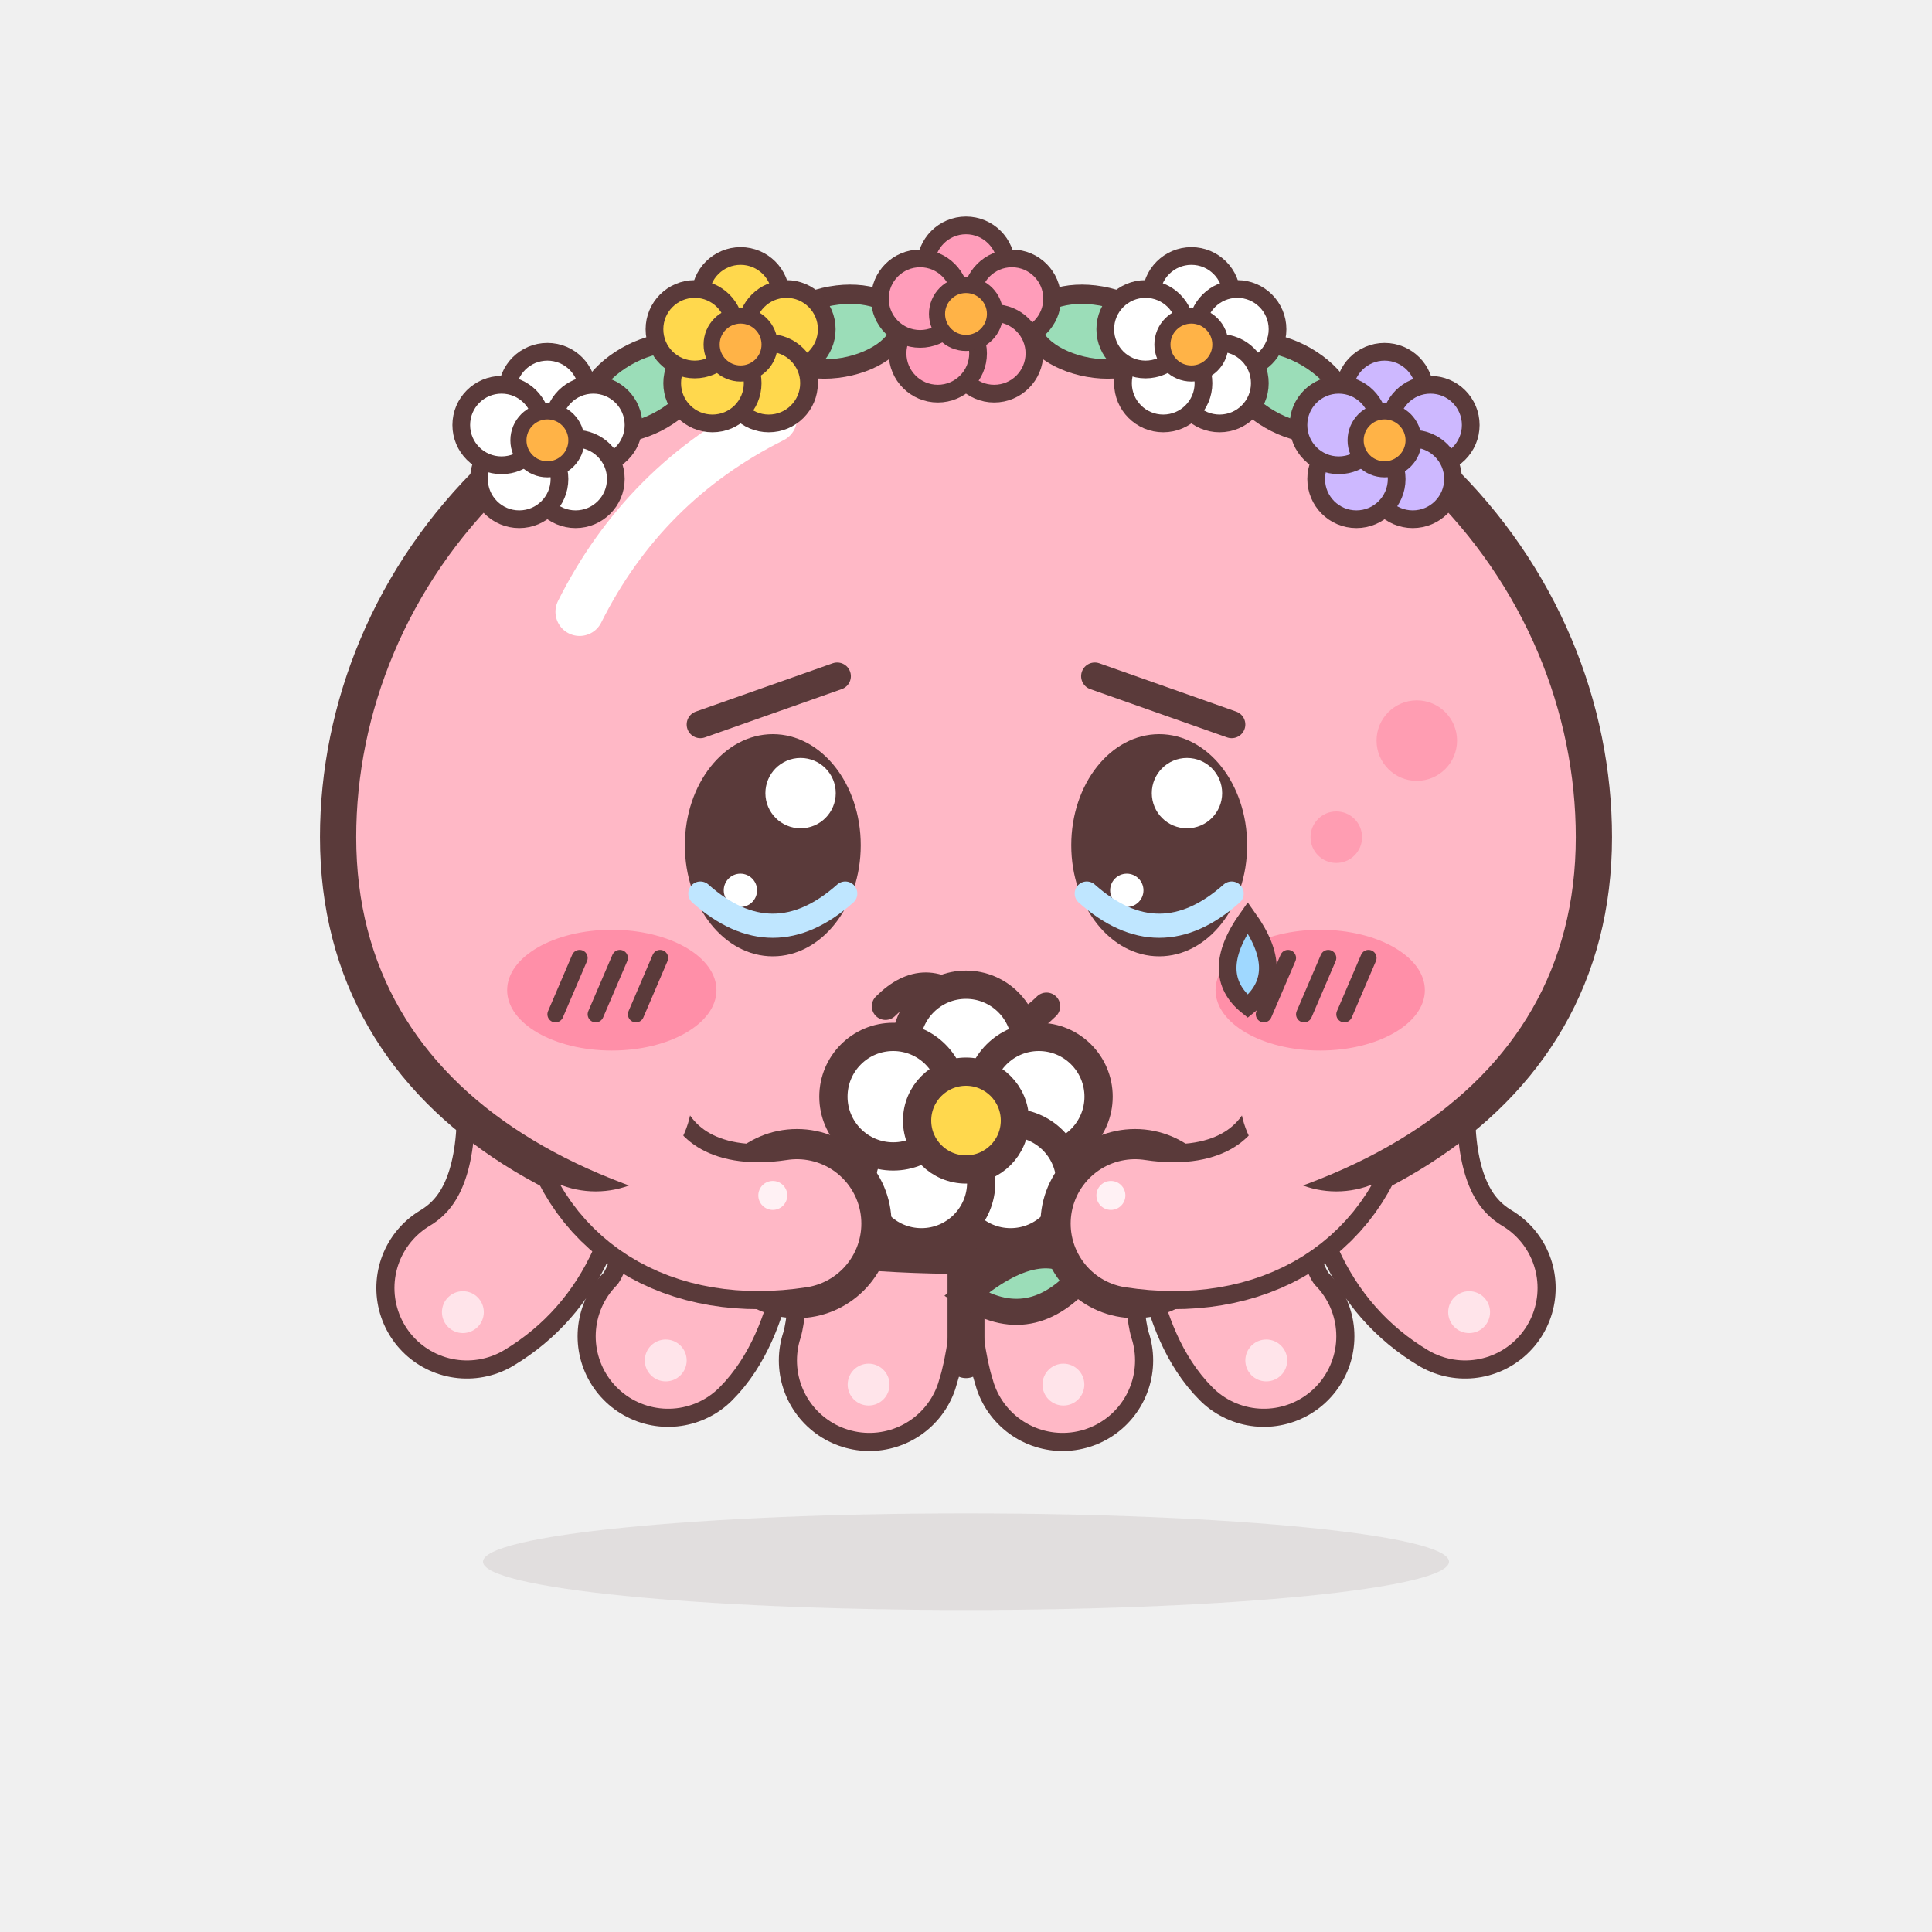
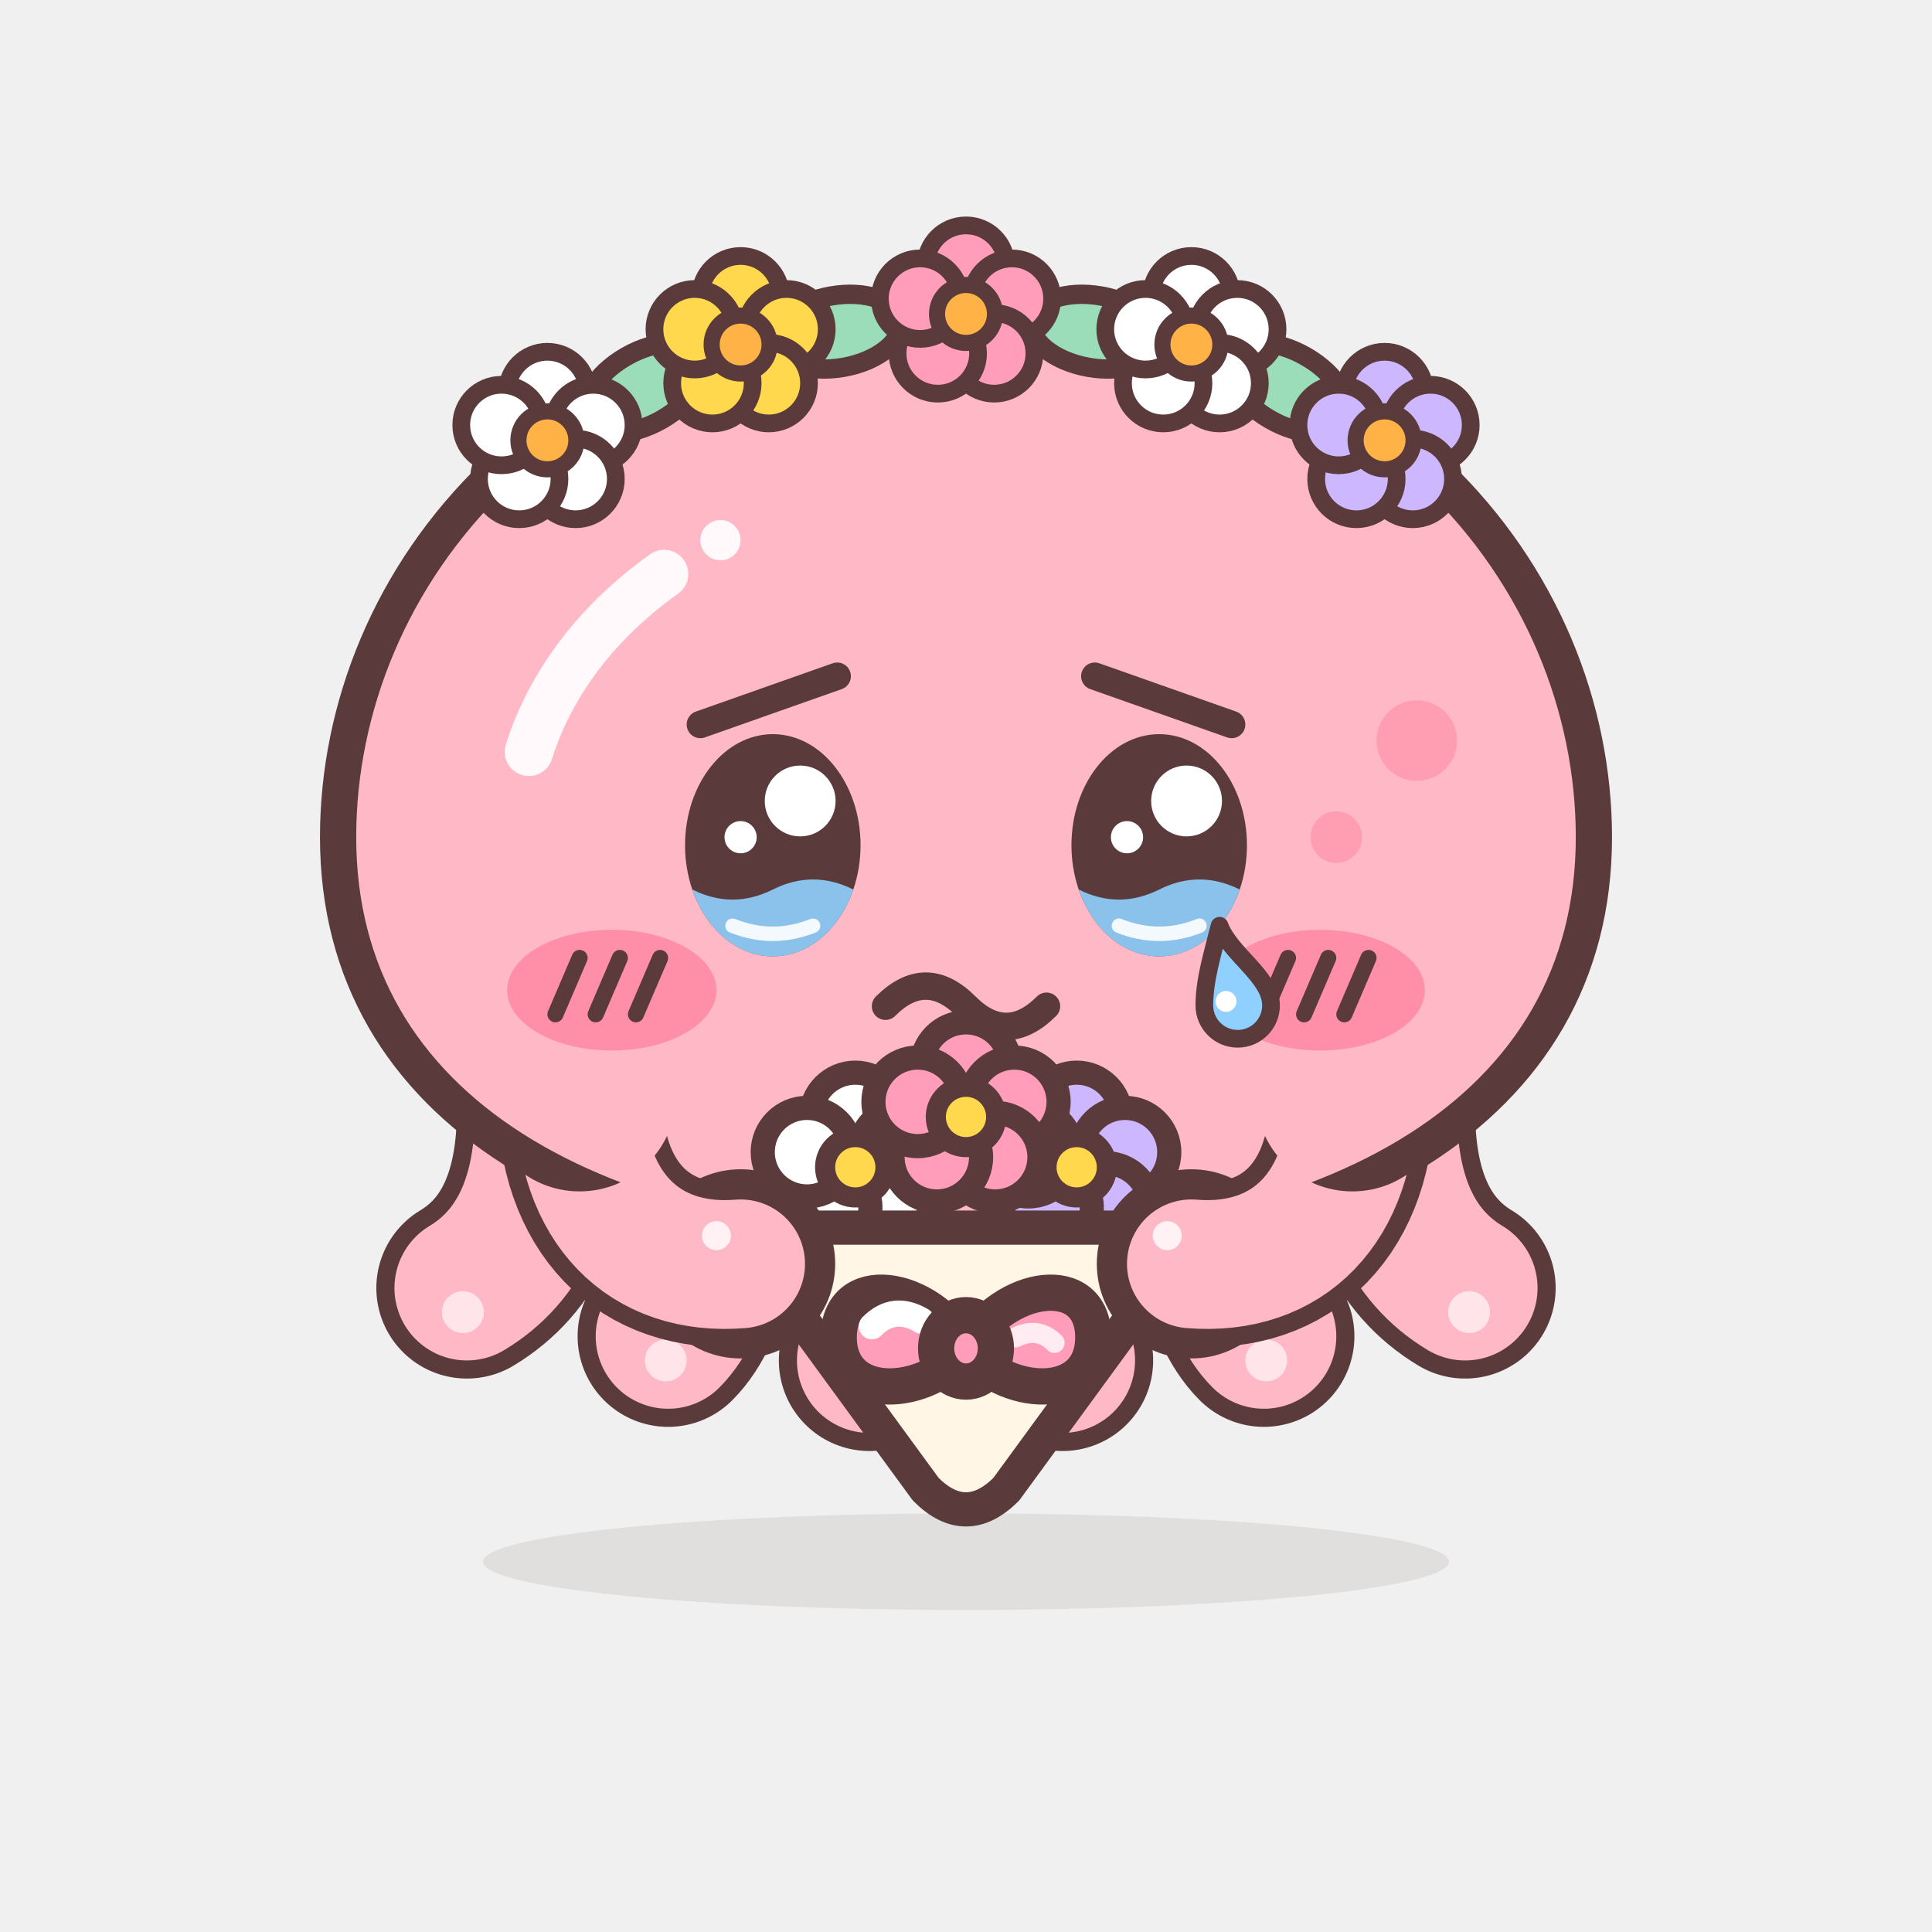
<svg xmlns="http://www.w3.org/2000/svg" viewBox="0 0 240 240" width="240" height="240">
+   <defs>
+     <clipPath id="INFP-head">
+       <path d="M120 38 C 172 38, 198 72, 198 104 C 198 138, 166 156, 120 156 C 74 156, 42 138, 42 104 C 42 72, 68 38, 120 38 Z" />
+     </clipPath>
+   </defs>
  <ellipse cx="120" cy="194" rx="60" ry="6" fill="#5A3A3A" opacity="0.10" />
  <g fill="none" stroke-linecap="round" stroke-linejoin="round">
    <g stroke="#5A3A3A" stroke-width="22.5">
      <path d="M68 138 Q 68 154, 58 160" />
      <path d="M89 138 Q 89 160, 83 166" />
      <path d="M110 138 Q 110 163, 108 169" />
      <path d="M130 138 Q 130 163, 132 169" />
      <path d="M151 138 Q 151 160, 157 166" />
      <path d="M172 138 Q 172 154, 182 160" />
    </g>
    <g stroke="#FFB8C6" stroke-width="18">
      <path d="M68 138 Q 68 154, 58 160" />
      <path d="M89 138 Q 89 160, 83 166" />
      <path d="M110 138 Q 110 163, 108 169" />
      <path d="M130 138 Q 130 163, 132 169" />
      <path d="M151 138 Q 151 160, 157 166" />
      <path d="M172 138 Q 172 154, 182 160" />
    </g>
  </g>
  <g fill="none" stroke-linecap="round" stroke-linejoin="round">
    <g stroke="#5A3A3A" stroke-width="19.5" />
    <g stroke="#FFB8C6" stroke-width="15" />
  </g>
  <g fill="#FFE4EA">
    <circle cx="57.5" cy="163" r="2.6" />
    <circle cx="82.7" cy="169" r="2.6" />
    <circle cx="107.9" cy="172" r="2.6" />
    <circle cx="132.1" cy="172" r="2.6" />
    <circle cx="157.3" cy="169" r="2.6" />
    <circle cx="182.5" cy="163" r="2.6" />
  </g>
  <path d="M120 38 C 172 38, 198 72, 198 104 C 198 138, 166 156, 120 156 C 74 156, 42 138, 42 104 C 42 72, 68 38, 120 38 Z" fill="#FFB8C6" stroke="#5A3A3A" stroke-width="4.5" />
  <g fill="#FF9DB2">
    <circle cx="176" cy="92" r="5" />
    <circle cx="166" cy="104" r="3.2" />
  </g>
-   <path d="M72 76 Q 80 60, 96 52" fill="none" stroke="#FFFFFF" stroke-width="6" stroke-linecap="round" />
+   <path d="M65.7 93.4 A 56 44 0 0 1 82.5 71.3" fill="none" stroke="#FFFFFF" stroke-width="6" stroke-linecap="round" opacity="0.92" />
+   <circle cx="89.5" cy="67.1" r="2.5" fill="#FFFFFF" opacity="0.92" />
  <ellipse cx="80" cy="48.2" rx="8" ry="4.5" transform="rotate(-30 80 48.2)" fill="#9BDDB8" stroke="#5A3A3A" stroke-width="2.4" />
  <ellipse cx="104" cy="41.2" rx="8" ry="4.5" transform="rotate(-10 104 41.2)" fill="#9BDDB8" stroke="#5A3A3A" stroke-width="2.4" />
  <ellipse cx="136" cy="41.2" rx="8" ry="4.5" transform="rotate(10 136 41.2)" fill="#9BDDB8" stroke="#5A3A3A" stroke-width="2.4" />
  <ellipse cx="160" cy="48.2" rx="8" ry="4.5" transform="rotate(30 160 48.2)" fill="#9BDDB8" stroke="#5A3A3A" stroke-width="2.4" />
  <circle cx="68.0" cy="48.7" r="5" fill="#FFFFFF" stroke="#5A3A3A" stroke-width="2.2" />
  <circle cx="73.7" cy="52.8" r="5" fill="#FFFFFF" stroke="#5A3A3A" stroke-width="2.2" />
  <circle cx="71.5" cy="59.5" r="5" fill="#FFFFFF" stroke="#5A3A3A" stroke-width="2.2" />
  <circle cx="64.5" cy="59.5" r="5" fill="#FFFFFF" stroke="#5A3A3A" stroke-width="2.2" />
  <circle cx="62.3" cy="52.8" r="5" fill="#FFFFFF" stroke="#5A3A3A" stroke-width="2.2" />
  <circle cx="68" cy="54.7" r="3.6" fill="#FFB347" stroke="#5A3A3A" stroke-width="2" />
  <circle cx="92.0" cy="36.8" r="5" fill="#FFD84D" stroke="#5A3A3A" stroke-width="2.2" />
  <circle cx="97.7" cy="40.9" r="5" fill="#FFD84D" stroke="#5A3A3A" stroke-width="2.2" />
  <circle cx="95.5" cy="47.6" r="5" fill="#FFD84D" stroke="#5A3A3A" stroke-width="2.2" />
  <circle cx="88.5" cy="47.6" r="5" fill="#FFD84D" stroke="#5A3A3A" stroke-width="2.2" />
  <circle cx="86.3" cy="40.9" r="5" fill="#FFD84D" stroke="#5A3A3A" stroke-width="2.2" />
  <circle cx="92" cy="42.8" r="3.6" fill="#FFB347" stroke="#5A3A3A" stroke-width="2" />
  <circle cx="120.0" cy="33.0" r="5" fill="#FF9DBA" stroke="#5A3A3A" stroke-width="2.2" />
  <circle cx="125.7" cy="37.1" r="5" fill="#FF9DBA" stroke="#5A3A3A" stroke-width="2.2" />
  <circle cx="123.5" cy="43.9" r="5" fill="#FF9DBA" stroke="#5A3A3A" stroke-width="2.2" />
  <circle cx="116.5" cy="43.9" r="5" fill="#FF9DBA" stroke="#5A3A3A" stroke-width="2.2" />
  <circle cx="114.3" cy="37.1" r="5" fill="#FF9DBA" stroke="#5A3A3A" stroke-width="2.2" />
  <circle cx="120" cy="39.0" r="3.6" fill="#FFB347" stroke="#5A3A3A" stroke-width="2" />
  <circle cx="148.0" cy="36.8" r="5" fill="#FFFFFF" stroke="#5A3A3A" stroke-width="2.2" />
  <circle cx="153.7" cy="40.9" r="5" fill="#FFFFFF" stroke="#5A3A3A" stroke-width="2.2" />
  <circle cx="151.5" cy="47.6" r="5" fill="#FFFFFF" stroke="#5A3A3A" stroke-width="2.2" />
  <circle cx="144.5" cy="47.6" r="5" fill="#FFFFFF" stroke="#5A3A3A" stroke-width="2.2" />
  <circle cx="142.3" cy="40.9" r="5" fill="#FFFFFF" stroke="#5A3A3A" stroke-width="2.2" />
  <circle cx="148" cy="42.8" r="3.6" fill="#FFB347" stroke="#5A3A3A" stroke-width="2" />
  <circle cx="172.0" cy="48.7" r="5" fill="#CDB8FF" stroke="#5A3A3A" stroke-width="2.2" />
  <circle cx="177.7" cy="52.8" r="5" fill="#CDB8FF" stroke="#5A3A3A" stroke-width="2.2" />
  <circle cx="175.5" cy="59.5" r="5" fill="#CDB8FF" stroke="#5A3A3A" stroke-width="2.2" />
  <circle cx="168.5" cy="59.5" r="5" fill="#CDB8FF" stroke="#5A3A3A" stroke-width="2.2" />
  <circle cx="166.3" cy="52.8" r="5" fill="#CDB8FF" stroke="#5A3A3A" stroke-width="2.2" />
  <circle cx="172" cy="54.7" r="3.6" fill="#FFB347" stroke="#5A3A3A" stroke-width="2" />
  <ellipse cx="76" cy="123" rx="13" ry="7.5" fill="#FF8FA8" />
  <ellipse cx="164" cy="123" rx="13" ry="7.5" fill="#FF8FA8" />
  <path d="M72 119 l -3 7" fill="none" stroke="#5A3A3A" stroke-width="2" stroke-linecap="round" stroke-linejoin="round" />
  <path d="M77 119 l -3 7" fill="none" stroke="#5A3A3A" stroke-width="2" stroke-linecap="round" stroke-linejoin="round" />
  <path d="M82 119 l -3 7" fill="none" stroke="#5A3A3A" stroke-width="2" stroke-linecap="round" stroke-linejoin="round" />
  <path d="M160 119 l -3 7" fill="none" stroke="#5A3A3A" stroke-width="2" stroke-linecap="round" stroke-linejoin="round" />
  <path d="M165 119 l -3 7" fill="none" stroke="#5A3A3A" stroke-width="2" stroke-linecap="round" stroke-linejoin="round" />
  <path d="M170 119 l -3 7" fill="none" stroke="#5A3A3A" stroke-width="2" stroke-linecap="round" stroke-linejoin="round" />
  <path d="M87 90 L 104 84" fill="none" stroke="#5A3A3A" stroke-width="3.4" stroke-linecap="round" stroke-linejoin="round" />
  <path d="M153 90 L 136 84" fill="none" stroke="#5A3A3A" stroke-width="3.4" stroke-linecap="round" stroke-linejoin="round" />
-   <ellipse cx="96" cy="105" rx="10.925" ry="13.8" fill="#5A3A3A" />
-   <circle cx="99.45" cy="98.525" r="4.37" fill="#FFFFFF" />
-   <circle cx="91.975" cy="110.6" r="2.07" fill="#FFFFFF" />
-   <path d="M87 111 Q 96 119, 105 111" stroke="#BFE6FF" stroke-width="3" fill="none" stroke-linecap="round" />
-   <ellipse cx="144" cy="105" rx="10.925" ry="13.8" fill="#5A3A3A" />
-   <circle cx="147.45" cy="98.525" r="4.37" fill="#FFFFFF" />
-   <circle cx="139.975" cy="110.6" r="2.07" fill="#FFFFFF" />
-   <path d="M135 111 Q 144 119, 153 111" stroke="#BFE6FF" stroke-width="3" fill="none" stroke-linecap="round" />
-   <path d="M155 114 q 5 7 0 11 q -5 -4 0 -11 z" fill="#9FD8FF" stroke="#5A3A3A" stroke-width="2.2" />
+   <ellipse cx="96" cy="105" rx="10.9" ry="13.8" fill="#5A3A3A" />
+   <path d="M86.0 110.5 Q 91.0 113.0, 96.0 110.5 T 106.0 110.5 A 10.9 13.8 0 0 1 86.0 110.5 Z" fill="#8FD0FF" opacity="0.9" />
+   <circle cx="99.4" cy="99.5" r="4.4" fill="#FFFFFF" />
+   <circle cx="92" cy="104" r="2" fill="#FFFFFF" />
+   <path d="M91 115.0 Q 96 117.0, 101 115.0" stroke="#FFFFFF" stroke-width="1.8" fill="none" stroke-linecap="round" opacity="0.9" />
+   <ellipse cx="144" cy="105" rx="10.9" ry="13.8" fill="#5A3A3A" />
+   <path d="M134.0 110.5 Q 139.0 113.0, 144.0 110.5 T 154.0 110.5 A 10.9 13.8 0 0 1 134.0 110.5 Z" fill="#8FD0FF" opacity="0.9" />
+   <circle cx="147.4" cy="99.5" r="4.4" fill="#FFFFFF" />
+   <circle cx="140" cy="104" r="2" fill="#FFFFFF" />
+   <path d="M139 115.0 Q 144 117.0, 149 115.0" stroke="#FFFFFF" stroke-width="1.8" fill="none" stroke-linecap="round" opacity="0.9" />
+   <path d="M151.5 115 C 152.85 118.6, 157.89 121.3, 157.89 124.9 A 4.14 4.14 0 0 1 149.61 124.9 C 149.61 121.75, 150.6 118.6, 151.5 115 Z" fill="#8FD0FF" stroke="#5A3A3A" stroke-width="2.2" stroke-linejoin="round" />
+   <circle cx="152.3" cy="124.4" r="1.3" fill="#FFFFFF" />
  <path d="M110 125 Q 115 120, 120 125 Q 125 130, 130 125" fill="none" stroke="#5A3A3A" stroke-width="3.4" stroke-linecap="round" stroke-linejoin="round" />
-   <g transform="translate(120 150) scale(1.35) translate(-120 -150)">
-     <path d="M120 148 L 120 164" fill="none" stroke="#5A3A3A" stroke-width="3.4" stroke-linecap="round" stroke-linejoin="round" />
-     <path d="M120 158 q 7 -6 11 -2 q -5 6 -11 2 z" fill="#9BDDB8" stroke="#5A3A3A" stroke-width="2.4" />
-     <circle cx="120.0" cy="135.0" r="5.5" fill="#FFFFFF" stroke="#5A3A3A" stroke-width="2.6" />
-     <circle cx="126.7" cy="139.8" r="5.5" fill="#FFFFFF" stroke="#5A3A3A" stroke-width="2.6" />
-     <circle cx="124.1" cy="147.7" r="5.5" fill="#FFFFFF" stroke="#5A3A3A" stroke-width="2.6" />
-     <circle cx="115.9" cy="147.7" r="5.5" fill="#FFFFFF" stroke="#5A3A3A" stroke-width="2.6" />
-     <circle cx="113.3" cy="139.8" r="5.5" fill="#FFFFFF" stroke="#5A3A3A" stroke-width="2.6" />
-     <circle cx="120" cy="142" r="4.5" fill="#FFD84D" stroke="#5A3A3A" stroke-width="2.6" />
+   <g transform="translate(120 130) scale(1.25) translate(-120 -130)">
+     <ellipse cx="102" cy="148" rx="7" ry="4" transform="rotate(-30 102 148)" fill="#9BDDB8" stroke="#5A3A3A" stroke-width="2.4" />
+     <ellipse cx="138" cy="148" rx="7" ry="4" transform="rotate(30 138 148)" fill="#9BDDB8" stroke="#5A3A3A" stroke-width="2.4" />
+     <circle cx="109.0" cy="137.0" r="4.4" fill="#FFFFFF" stroke="#5A3A3A" stroke-width="2.4" />
+     <circle cx="113.8" cy="140.5" r="4.4" fill="#FFFFFF" stroke="#5A3A3A" stroke-width="2.4" />
+     <circle cx="111.9" cy="146.0" r="4.4" fill="#FFFFFF" stroke="#5A3A3A" stroke-width="2.4" />
+     <circle cx="106.1" cy="146.0" r="4.4" fill="#FFFFFF" stroke="#5A3A3A" stroke-width="2.4" />
+     <circle cx="104.2" cy="140.5" r="4.4" fill="#FFFFFF" stroke="#5A3A3A" stroke-width="2.4" />
+     <circle cx="109" cy="142" r="3" fill="#FFD84D" stroke="#5A3A3A" stroke-width="2" />
+     <circle cx="131.0" cy="137.0" r="4.4" fill="#CDB8FF" stroke="#5A3A3A" stroke-width="2.4" />
+     <circle cx="135.8" cy="140.5" r="4.4" fill="#CDB8FF" stroke="#5A3A3A" stroke-width="2.4" />
+     <circle cx="133.9" cy="146.0" r="4.4" fill="#CDB8FF" stroke="#5A3A3A" stroke-width="2.4" />
+     <circle cx="128.1" cy="146.0" r="4.4" fill="#CDB8FF" stroke="#5A3A3A" stroke-width="2.4" />
+     <circle cx="126.2" cy="140.5" r="4.4" fill="#CDB8FF" stroke="#5A3A3A" stroke-width="2.4" />
+     <circle cx="131" cy="142" r="3" fill="#FFD84D" stroke="#5A3A3A" stroke-width="2" />
+     <circle cx="120.0" cy="132.0" r="4.4" fill="#FF9DBA" stroke="#5A3A3A" stroke-width="2.4" />
+     <circle cx="124.8" cy="135.5" r="4.4" fill="#FF9DBA" stroke="#5A3A3A" stroke-width="2.4" />
+     <circle cx="122.9" cy="141.0" r="4.4" fill="#FF9DBA" stroke="#5A3A3A" stroke-width="2.4" />
+     <circle cx="117.1" cy="141.0" r="4.4" fill="#FF9DBA" stroke="#5A3A3A" stroke-width="2.4" />
+     <circle cx="115.2" cy="135.5" r="4.4" fill="#FF9DBA" stroke="#5A3A3A" stroke-width="2.4" />
+     <circle cx="120" cy="137" r="3" fill="#FFD84D" stroke="#5A3A3A" stroke-width="2" />
+     <path d="M97 148 L 143 148 L 124 174 Q 120 178, 116 174 Z" fill="#FFF6E6" stroke="#5A3A3A" stroke-width="3.4" stroke-linejoin="round" />
+     <g transform="translate(120 160) rotate(0) scale(0.55)" stroke="#5A3A3A" stroke-width="6.55" stroke-linejoin="round">
+       <path d="M0 0 C -7 -12, -23 -14, -23 -2 C -23 10, -7 9, 0 0 Z" fill="#FF9DBA" />
+       <path d="M0 0 C -7 -12, -23 -14, -23 -2 C -23 10, -7 9, 0 0 Z" fill="#FF9DBA" transform="scale(-1 1)" />
+       <path d="M-17 -4 Q -13 -8, -8 -5" fill="none" stroke="#FFFFFF" stroke-width="4.73" stroke-linecap="round" />
+       <path d="M9 -2 Q 13 -4, 16 -1" fill="none" stroke="#FFFFFF" stroke-width="3.64" stroke-linecap="round" opacity="0.8" />
+       <ellipse cx="0" cy="0" rx="5.4" ry="6" fill="#FF9DBA" />
+     </g>
  </g>
  <mask id="INFP-arms" maskUnits="userSpaceOnUse" x="0" y="0" width="240" height="240">
    <rect width="240" height="240" fill="#fff" />
-     <circle cx="74.0" cy="136.0" r="12" fill="#000" />
-     <circle cx="166.0" cy="136.0" r="12" fill="#000" />
+     <circle cx="72.0" cy="136.0" r="12" fill="#000" />
+     <circle cx="168.0" cy="136.0" r="12" fill="#000" />
  </mask>
  <g mask="url(#INFP-arms)">
    <g stroke="#5A3A3A" stroke-width="20.5" fill="none" stroke-linecap="round">
-       <path d="M74 136 C 76 148, 86 154, 99 152" />
-       <path d="M166 136 C 164 148, 154 154, 141 152" />
+       <path d="M72 136 C 72 150, 80 158, 92 157" />
+       <path d="M168 136 C 168 150, 160 158, 148 157" />
    </g>
-     <circle cx="99.0" cy="152.0" r="11.75" fill="#5A3A3A" />
-     <circle cx="141.0" cy="152.0" r="11.75" fill="#5A3A3A" />
+     <circle cx="92.0" cy="157.0" r="11.75" fill="#5A3A3A" />
+     <circle cx="148.0" cy="157.0" r="11.75" fill="#5A3A3A" />
    <g stroke="#FFB8C6" stroke-width="16" fill="none" stroke-linecap="round">
-       <path d="M74 136 C 76 148, 86 154, 99 152" />
-       <path d="M166 136 C 164 148, 154 154, 141 152" />
+       <path d="M72 136 C 72 150, 80 158, 92 157" />
+       <path d="M168 136 C 168 150, 160 158, 148 157" />
    </g>
-     <circle cx="99.0" cy="152.0" r="7.25" fill="#FFB8C6" />
-     <circle cx="141.0" cy="152.0" r="7.25" fill="#FFB8C6" />
-     <circle cx="96.0" cy="148.5" r="1.8" fill="#FFFFFF" opacity="0.8" />
-     <circle cx="138.0" cy="148.5" r="1.8" fill="#FFFFFF" opacity="0.8" />
+     <circle cx="92.0" cy="157.0" r="7.25" fill="#FFB8C6" />
+     <circle cx="148.0" cy="157.0" r="7.25" fill="#FFB8C6" />
+     <circle cx="89.0" cy="153.5" r="1.8" fill="#FFFFFF" opacity="0.8" />
+     <circle cx="145.0" cy="153.5" r="1.8" fill="#FFFFFF" opacity="0.8" />
  </g>
</svg>
